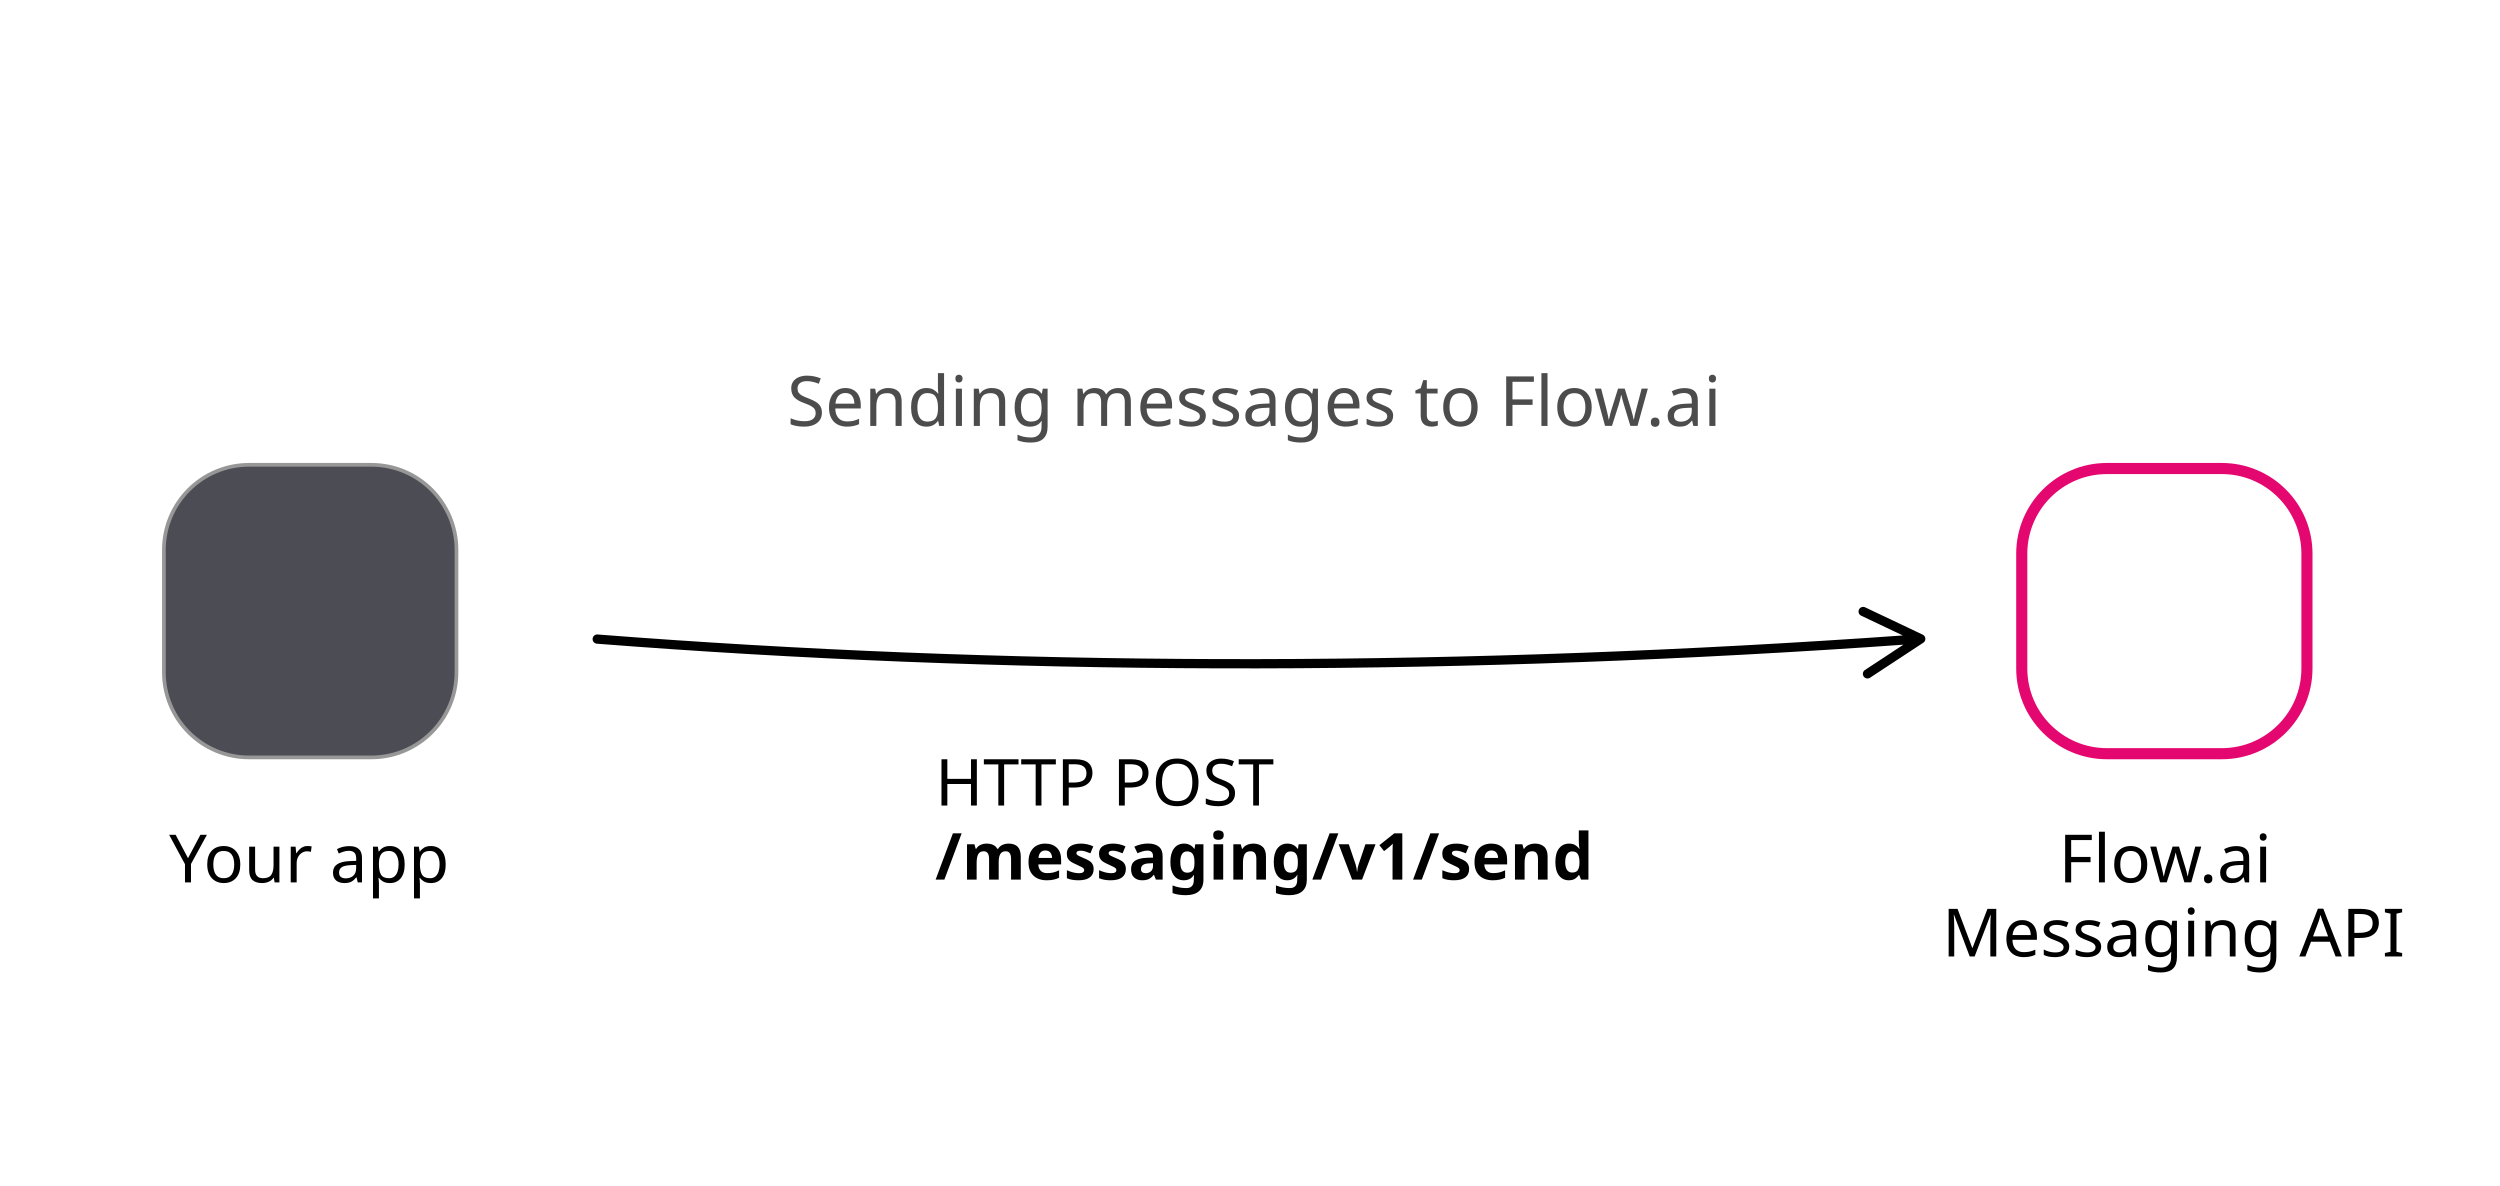
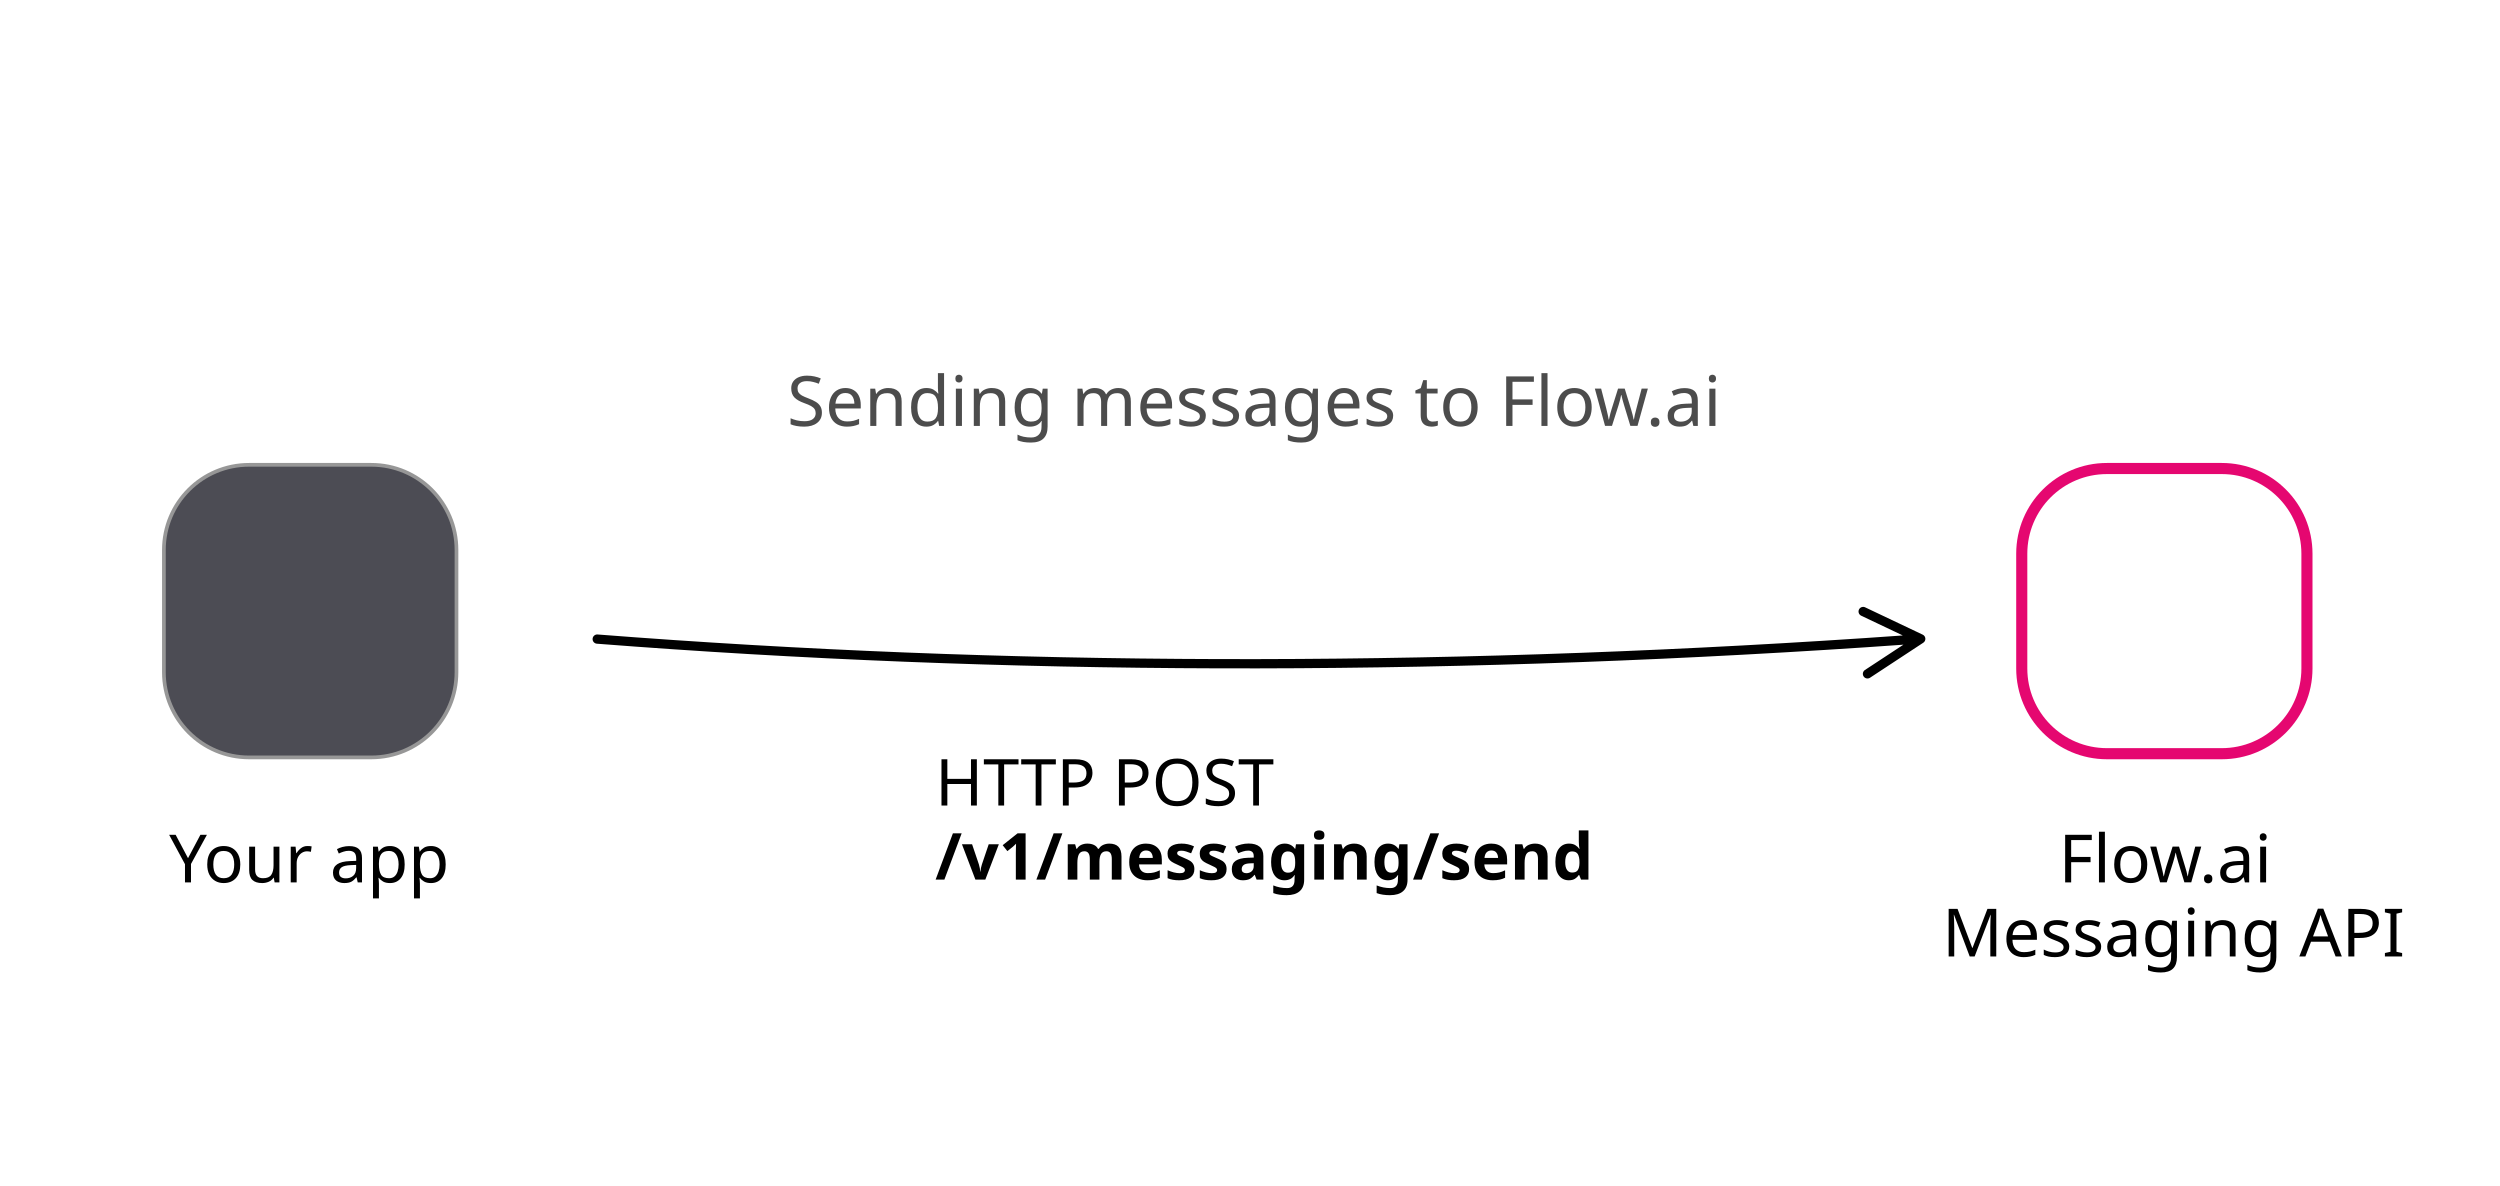
<svg xmlns="http://www.w3.org/2000/svg" width="540px" height="256px" viewBox="0 0 540 256" version="1.1">
  <defs />
  <g id="Page-1" stroke="none" stroke-width="1" fill="none" fill-rule="evenodd">
    <g id="inbound-copy">
      <g id="sending" transform="translate(19, 78)">
        <g id="Group-2" transform="translate(0, 22)">
          <g id="Dimmed">
            <rect id="Rectangle" stroke="#979797" stroke-width="0.8" fill="#4C4C54" fill-rule="evenodd" x="16.4" y="0.4" width="63.2" height="63.2" rx="18.4" />
            <text id="Slack" font-family="Gilroy-Regular, Gilroy" font-size="14.4" font-weight="normal" fill="#000000">
              <tspan x="17.537" y="90.6">Your app</tspan>
            </text>
          </g>
          <g id="Flow-open" transform="translate(395, 0)">
            <rect id="Rectangle" stroke="#E50770" stroke-width="2.4" x="22.7" y="1.2" width="61.6" height="61.6" rx="18.4" />
            <text id="Flow.ai" font-family="Gilroy-Regular, Gilroy" font-size="14.4" font-weight="normal" fill="#000000">
              <tspan x="30.683" y="90.6">Flow.ai </tspan>
              <tspan x="5.519" y="106.6">Messaging API</tspan>
            </text>
          </g>
-           <text id="HTTP-POST-/messaging" font-family="Gilroy-Regular, Gilroy" font-size="14" font-weight="normal" fill="#000000">
+           <text id="HTTP-POST-/v1/messag" font-family="Gilroy-Regular, Gilroy" font-size="14" font-weight="normal" fill="#000000">
            <tspan x="183" y="74">HTTP POST </tspan>
-             <tspan x="183" y="90" font-family="Gilroy-Bold, Gilroy" font-weight="bold">/messaging/v1/send </tspan>
+             <tspan x="183" y="90" font-family="Gilroy-Bold, Gilroy" font-weight="bold">/v1/messaging/send </tspan>
          </text>
          <path d="M383.014,32.99 L395.452,38.895 L395.332,37.156 L383.827,44.719 C383.365,45.022 383.237,45.643 383.54,46.104 C383.844,46.566 384.464,46.694 384.925,46.39 L396.43,38.827 C397.082,38.399 397.014,37.423 396.31,37.088 L383.872,31.184 C383.373,30.947 382.777,31.159 382.54,31.658 C382.303,32.157 382.516,32.753 383.014,32.99 Z M109.922,39.041 C197.761,45.881 289.138,46.139 384.051,39.813 L395.202,39.041 C395.753,39.003 396.169,38.526 396.13,37.975 C396.092,37.424 395.615,37.008 395.064,37.046 L383.915,37.818 C289.099,44.137 197.819,43.88 110.078,37.047 C109.527,37.004 109.046,37.415 109.003,37.966 C108.96,38.517 109.372,38.998 109.922,39.041 Z" id="Path-12" fill="#000000" fill-rule="nonzero" />
        </g>
        <text id="Sending-messages-to" font-family="Gilroy-Medium, Gilroy" font-size="15" font-weight="400" fill="#000000" fill-opacity="0.7">
          <tspan x="151" y="14">Sending messages to Flow.ai</tspan>
        </text>
      </g>
    </g>
  </g>
</svg>
